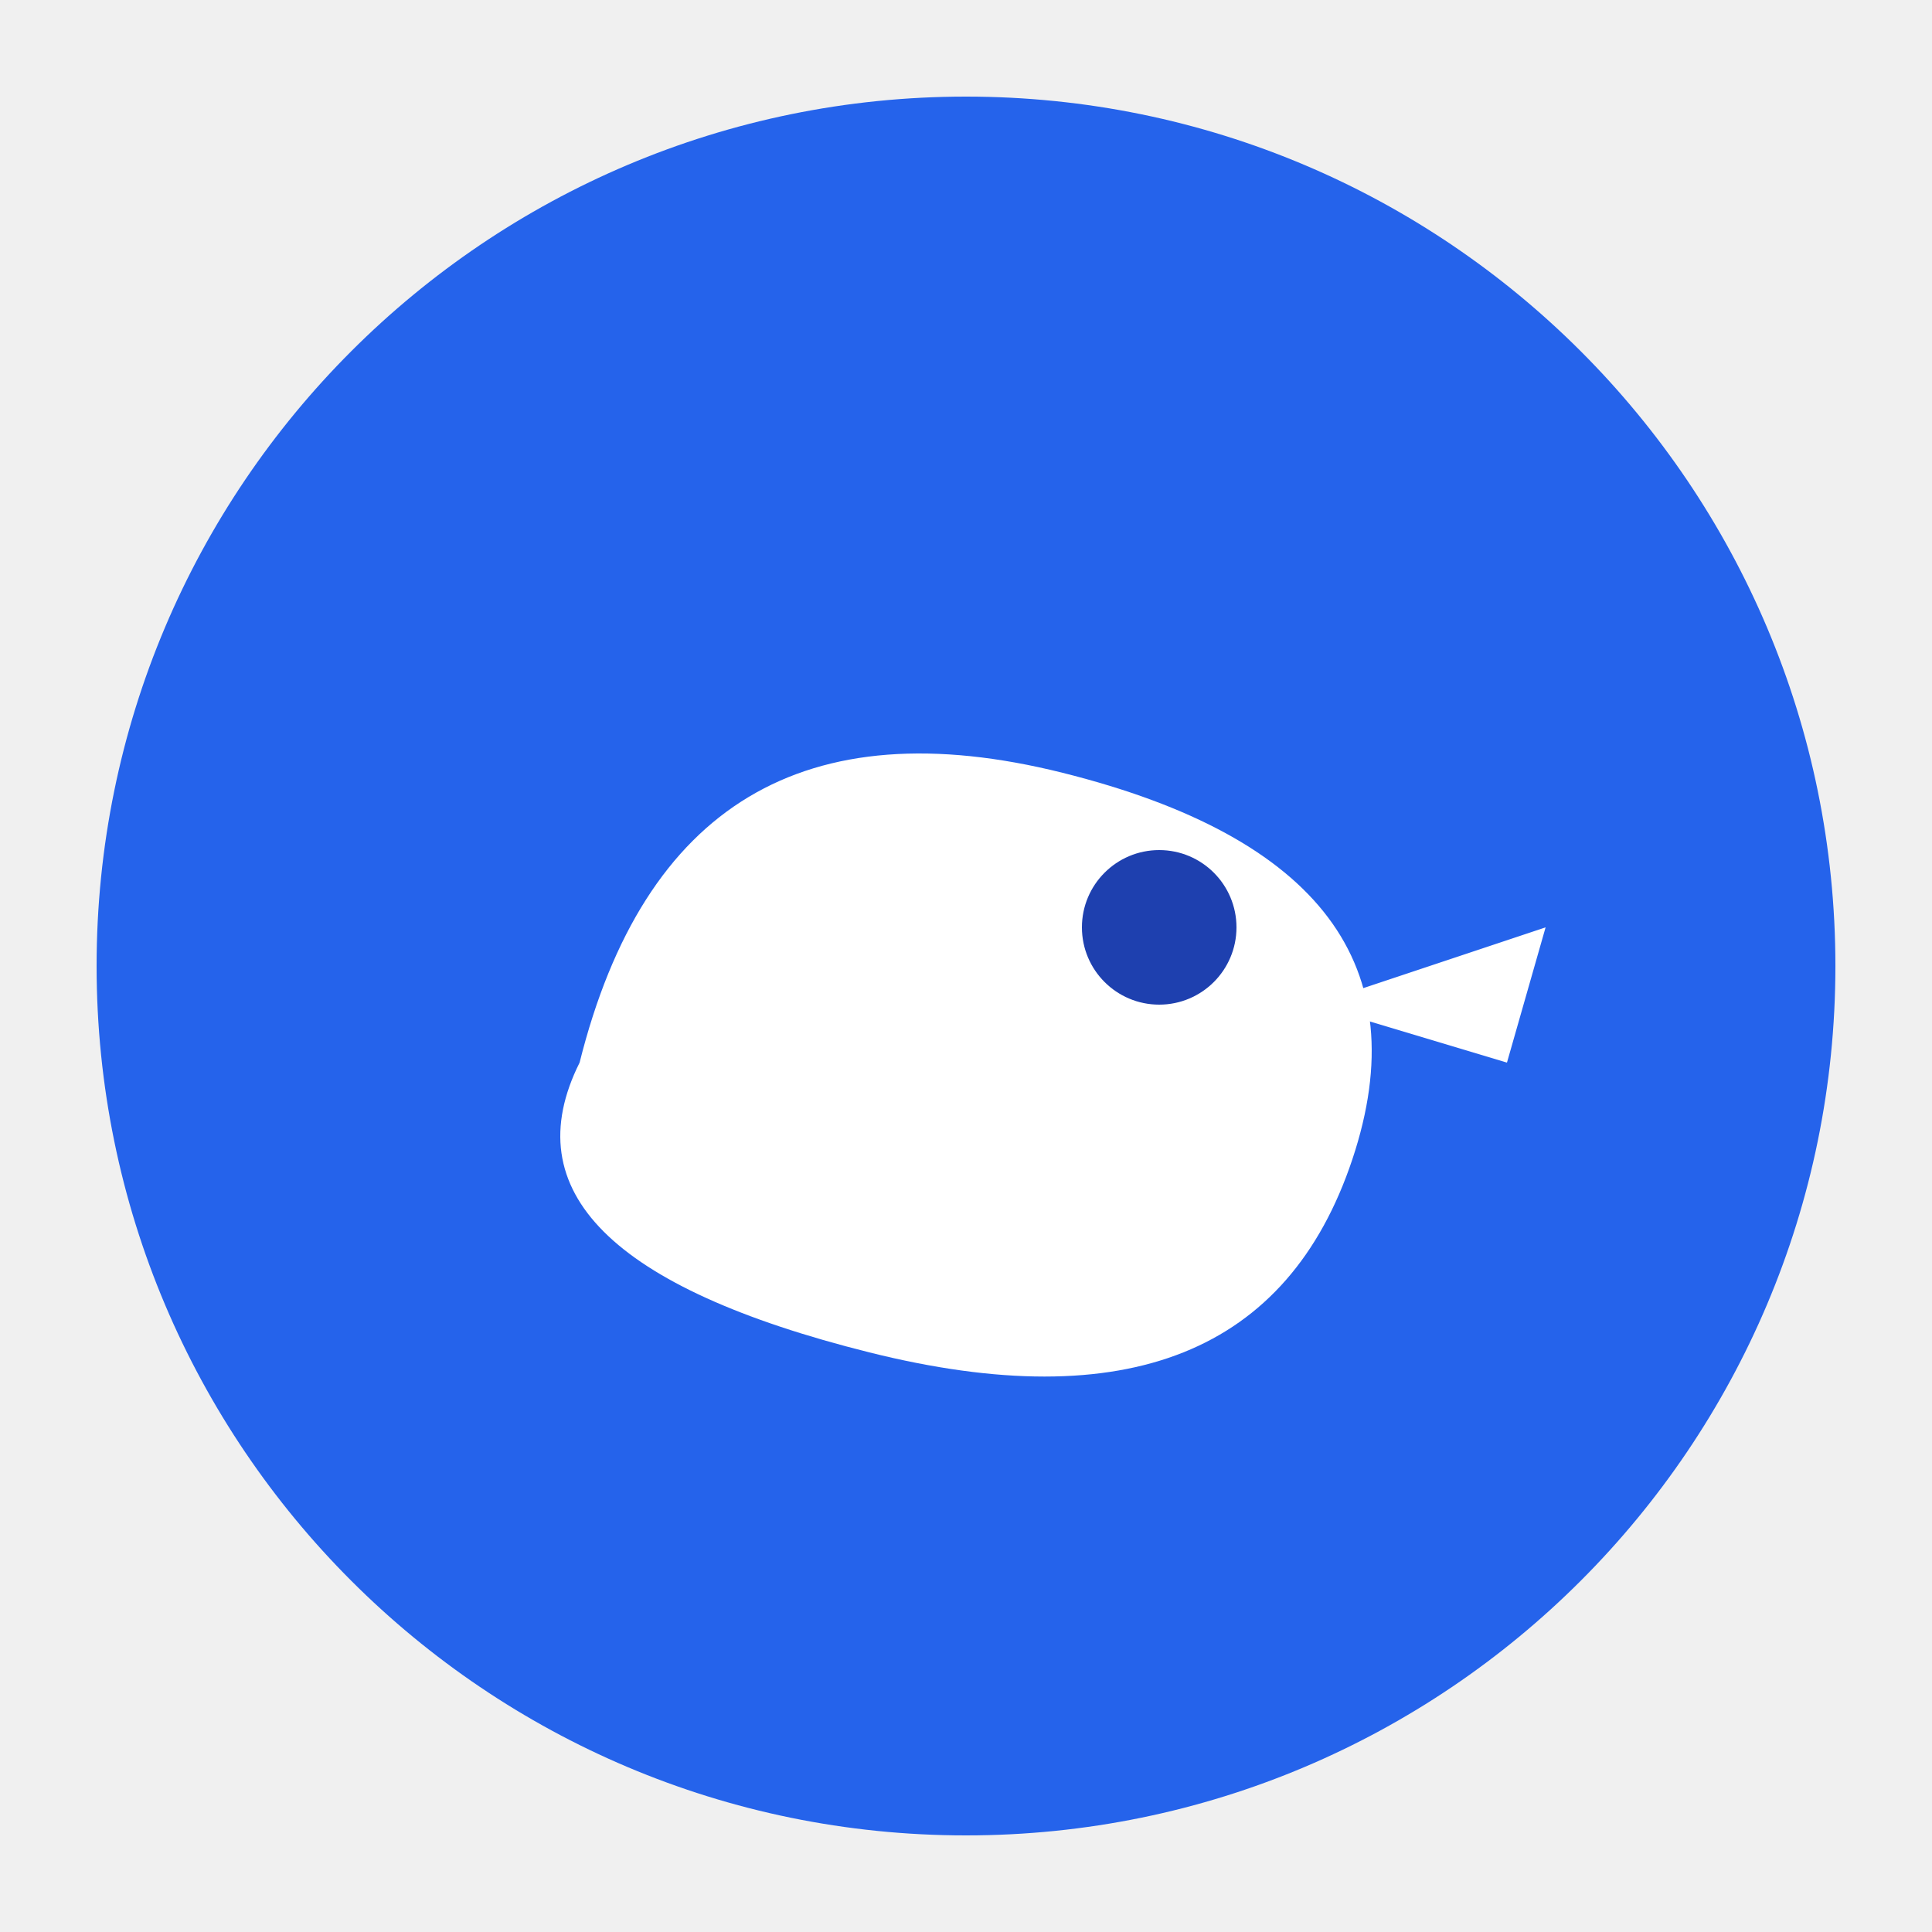
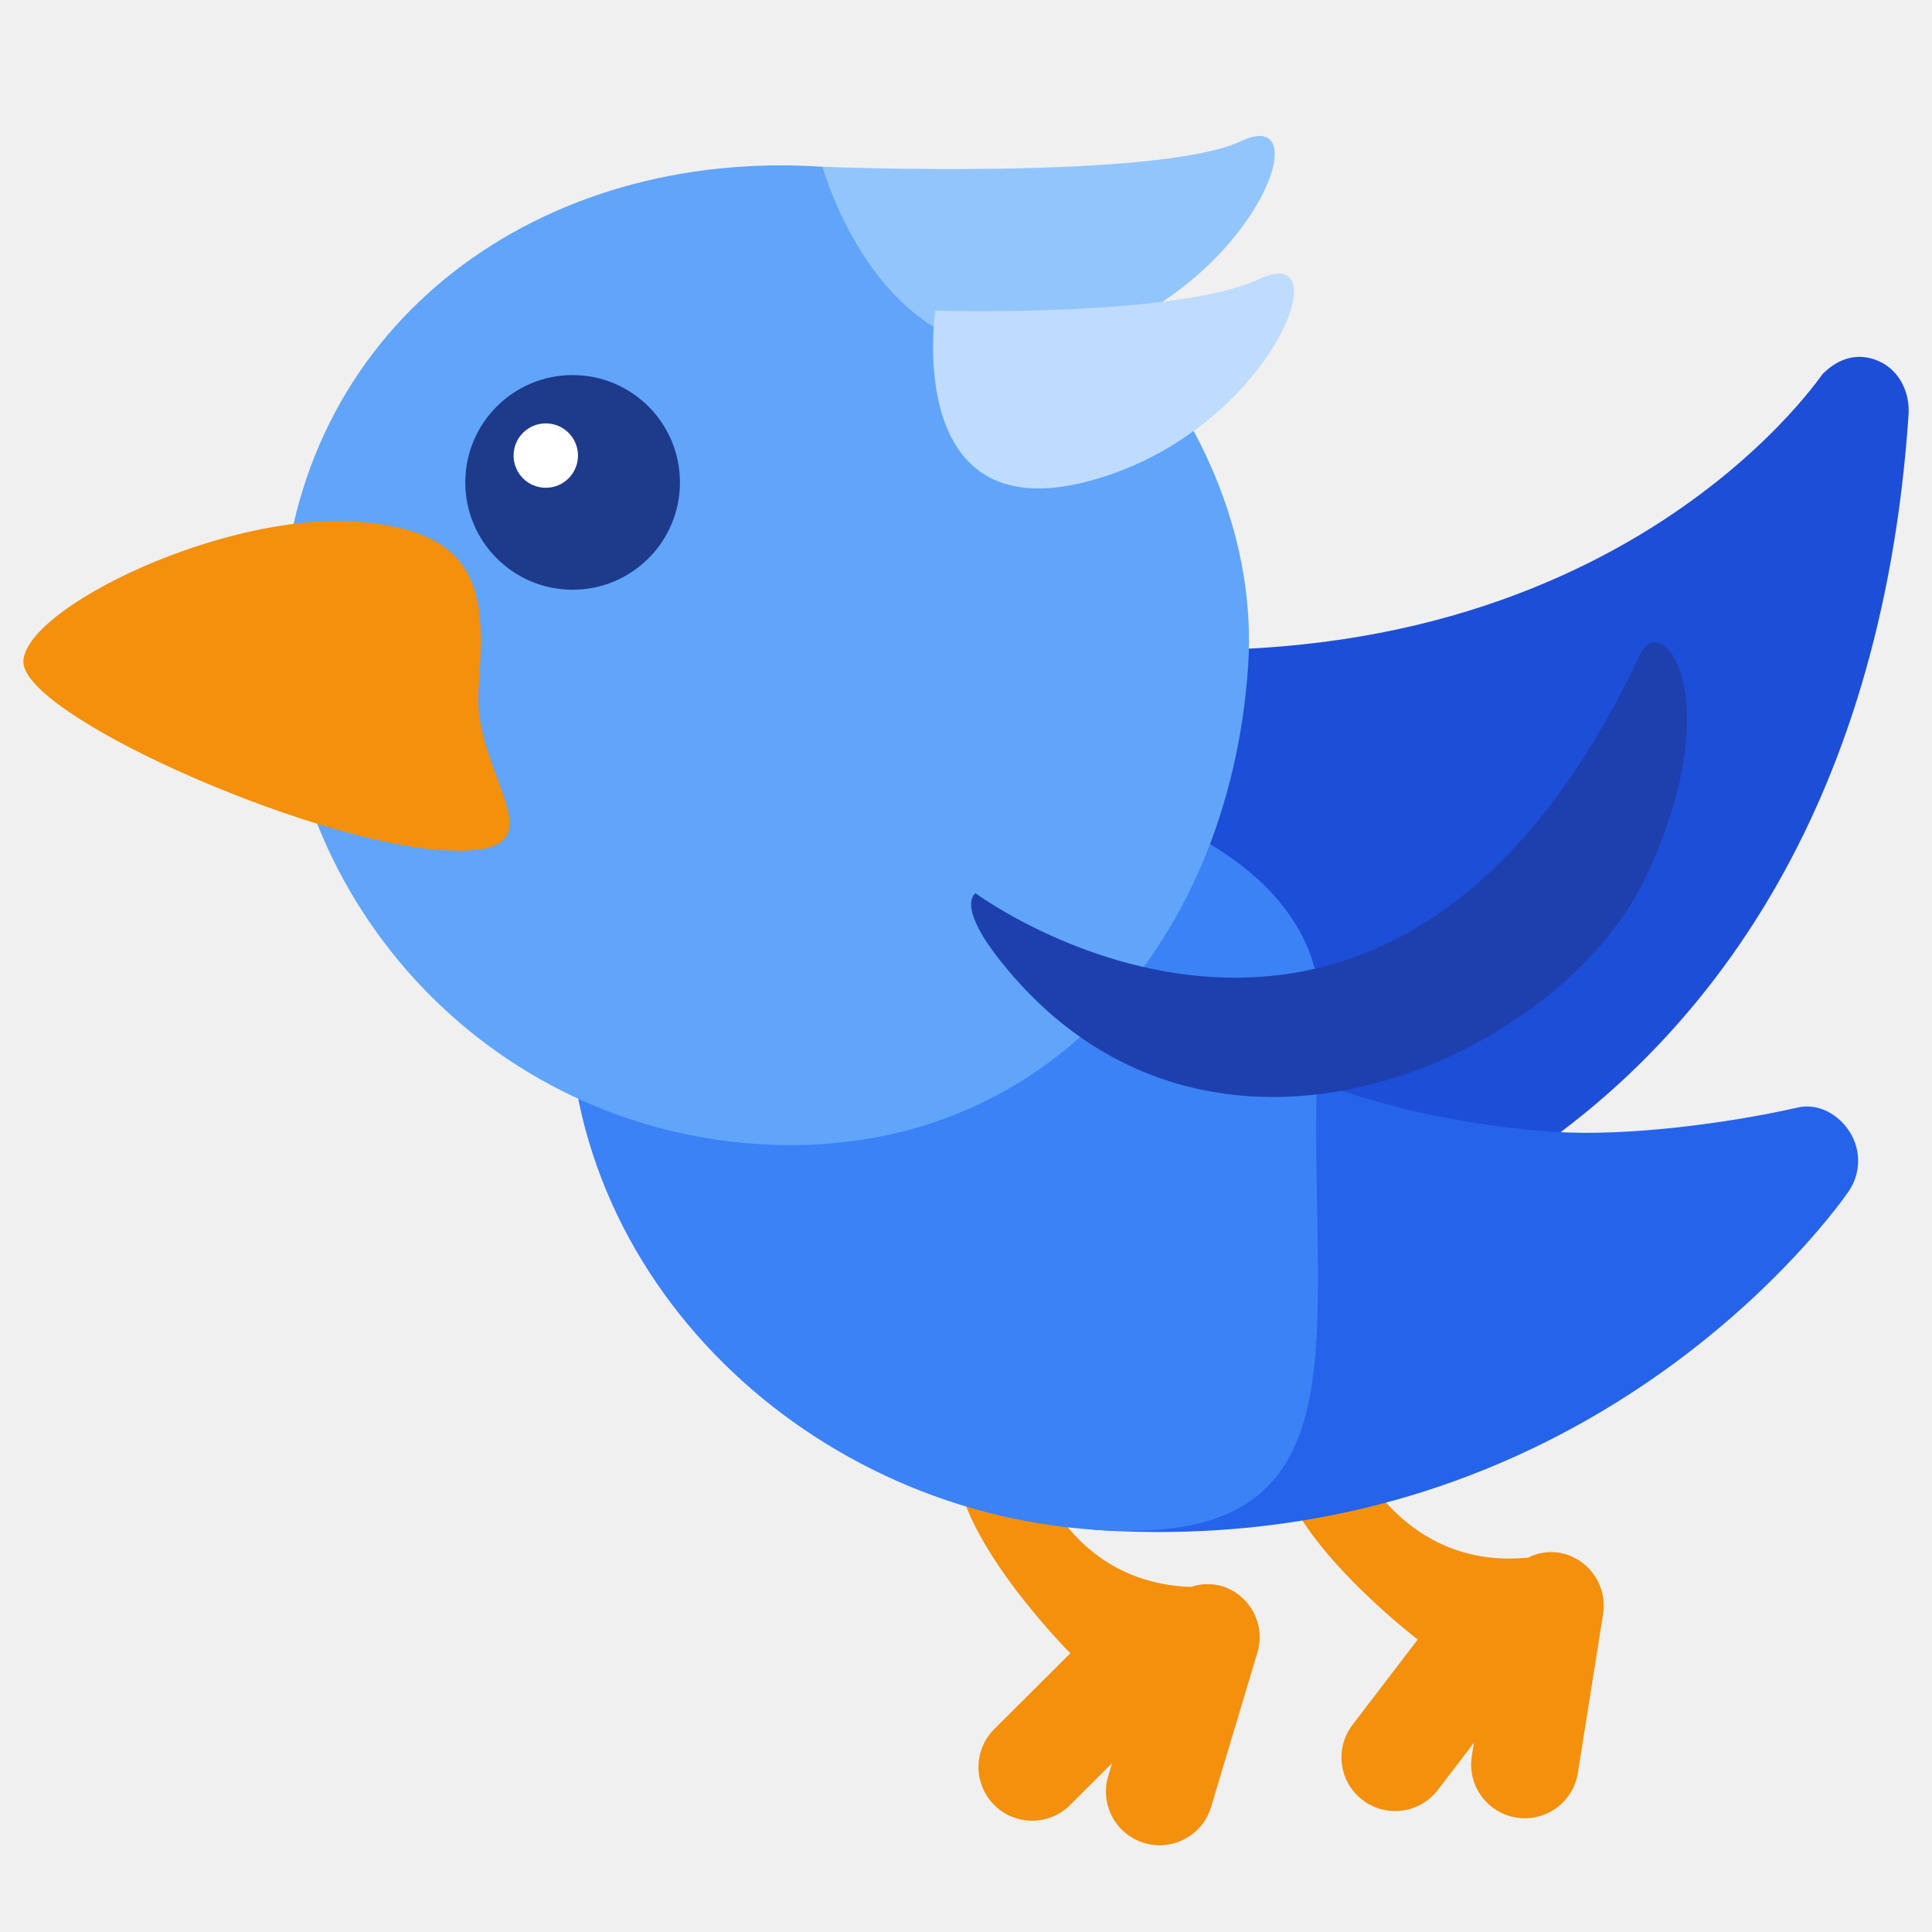
- <svg xmlns="http://www.w3.org/2000/svg" viewBox="0 0 100 100">
-   <circle cx="50" cy="50" r="45" fill="#2563eb" />
-   <path d="M30 55 Q35 35 55 40 Q75 45 70 60 Q65 75 45 70 Q25 65 30 55" fill="white" />
-   <circle cx="60" cy="48" r="4" fill="#1e40af" />
-   <path d="M68 52 L80 48 L78 55 Z" fill="white" />
+ <svg xmlns="http://www.w3.org/2000/svg" viewBox="0 0 36 36">
+   <path fill="#F4900C" d="M29.038 28.929a.966.966 0 0 0-.564.095c-2.325.232-3.225-1.885-3.225-1.885c-.439-.336-.981-2.009-1.589-1.215l.187 1.402c.187 1.402 2.57 3.224 2.57 3.224l-1.215 1.589a1 1 0 1 0 1.589 1.215l.673-.88l-.039.249a1 1 0 1 0 1.976.314l.47-2.963a1.003 1.003 0 0 0-.833-1.145zm-6.278.623a.984.984 0 0 0-.572.018c-2.335-.082-2.944-2.3-2.944-2.3c-.39-.392-.703-2.123-1.412-1.417l-.003 1.414c-.003 1.414 2.115 3.539 2.115 3.539l-1.417 1.412a.999.999 0 1 0 1.411 1.417l.785-.782l-.073.242a1 1 0 0 0 1.916.576l.862-2.873a.996.996 0 0 0-.668-1.246z" />
+   <path fill="#1d4ed8" d="M35.009 6.729c-.383-.17-.758-.057-1.05.244c-.054.056-4.225 6.306-14.532 4.944c-.34-.045 3.139 11.968 3.199 11.962c.124-.014 3.07-.368 6.14-2.553c2.818-2.005 6.284-5.991 6.797-13.598c.028-.418-.171-.828-.554-.999z" />
+   <path fill="#2563eb" d="M34.477 21.108c-.204-.336-.59-.56-.979-.471c-1.293.295-3.197.543-4.53.453c-6.357-.428-9.361-4.129-9.392-4.16c-.275-.282.466 11.552.816 11.576c9.194.62 13.862-6.027 14.057-6.31c.222-.326.233-.751.028-1.088z" />
+   <path fill="#3b82f6" d="M24.586 19.016c-.371 5.51 1.316 9.861-4.194 9.489c-5.51-.371-10.145-4.92-9.774-10.431s14.34-4.568 13.968.942z" />
+   <path fill="#60a5fa" d="M23.257 12.412c-.353 5.235-3.922 9.257-9.156 8.904c-5.235-.353-9.193-4.882-8.84-10.117c.353-5.235 4.832-8.444 10.067-8.091c4.001.269 8.24 4.683 7.929 9.304z" />
+   <circle fill="#1e3a8a" cx="10.67" cy="8.989" r="2" />
+   <circle fill="white" cx="10.17" cy="8.489" r="0.6" />
+   <path fill="#1e40af" d="M18.179 16.645s7.63 5.648 12.387-4.459c.396-.842 1.685.793.099 4.162s-8.175 6.44-12.04 1.536c-.815-1.035-.446-1.239-.446-1.239z" />
+   <path fill="#93c5fd" d="M15.327 3.107s6.246.254 7.798-.477s.136 2.932-3.262 3.789s-4.536-3.312-4.536-3.312z" />
+   <path fill="#bfdbfe" d="M17.428 5.788s4.501.136 6.054-.594s.136 2.932-3.262 3.789c-3.399.857-2.792-3.195-2.792-3.195z" />
+   <path fill="#F4900C" d="M8.916 12.88c-.111 1.652 1.768 3.126-.712 2.959c-2.48-.167-7.836-2.533-7.768-3.53s3.708-2.757 6.188-2.59c2.48.166 2.404 1.508 2.292 3.161z" />
</svg>
